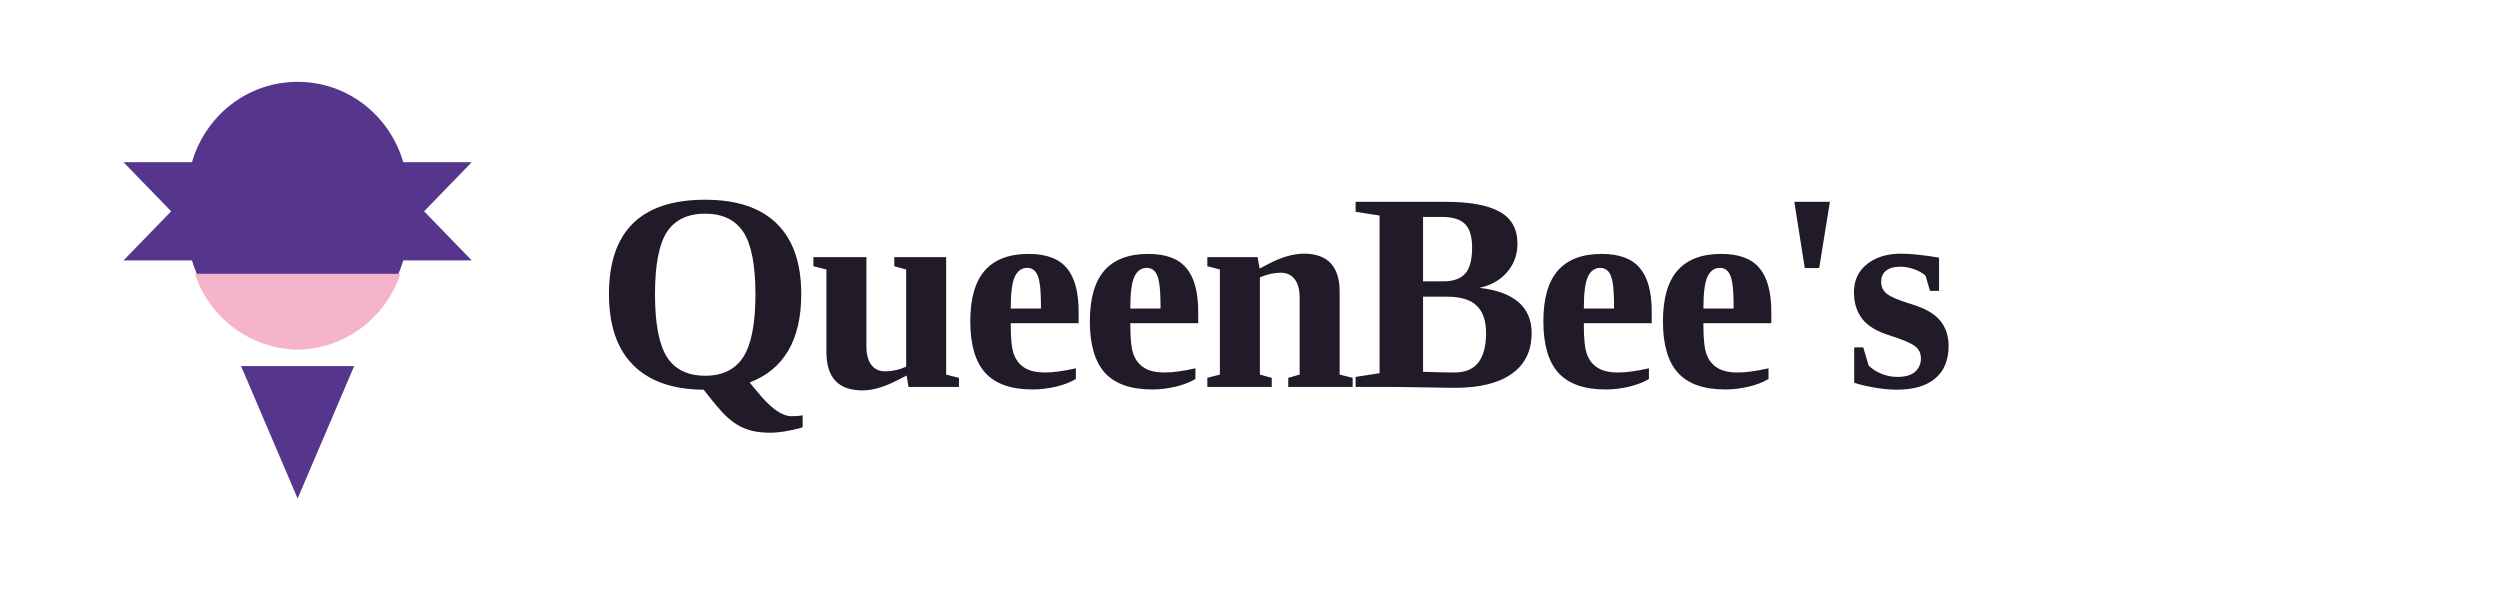
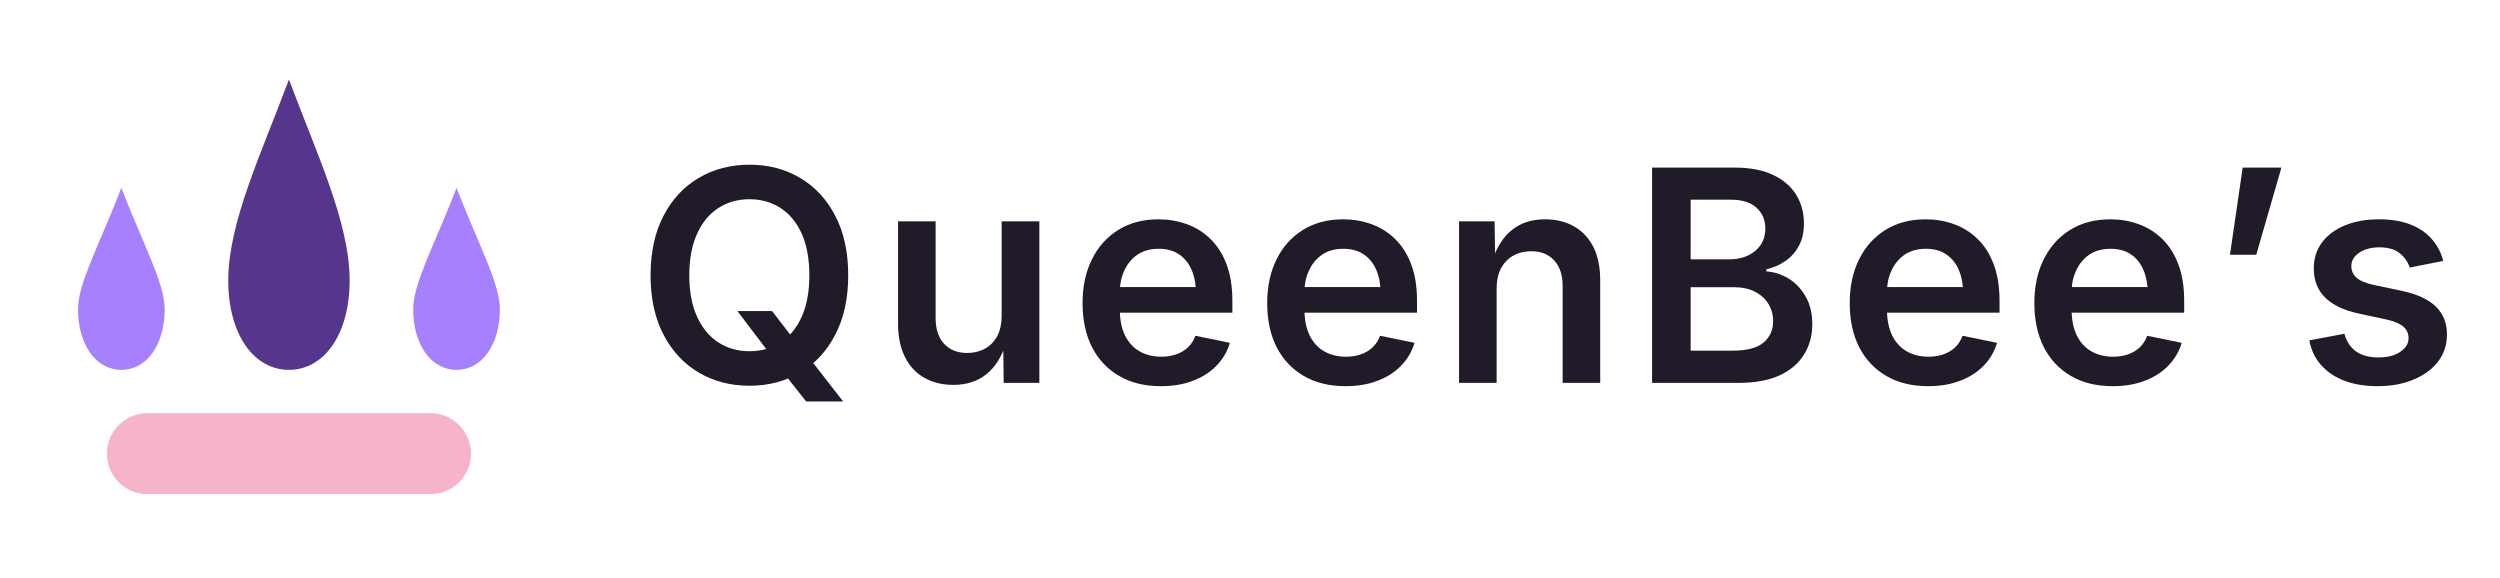
- <svg xmlns="http://www.w3.org/2000/svg" viewBox="0 0 168 40" role="img" aria-label="QueenBee's">
-   <g fill="none">
-     <path d="M20 5.5c3.4 0 6.2 2.3 7.1 5.4h4.6l-3.2 3.3 3.2 3.3h-4.6a7.4 7.4 0 0 1-14.2 0H8.3l3.2-3.3-3.2-3.3h4.6C13.8 7.8 16.6 5.5 20 5.5Z" fill="var(--logo-mark, #56358c)" />
-     <path d="M13.1 18.4h13.8a7.4 7.4 0 0 1-6.9 5.1 7.4 7.4 0 0 1-6.9-5.1Z" fill="var(--logo-accent, #f6b3cc)" />
-     <path d="M16.2 24.6h7.6L20 33.5Z" fill="var(--logo-mark, #56358c)" />
+ <svg xmlns="http://www.w3.org/2000/svg" viewBox="0 0 173.04 40" role="img" aria-label="QueenBee’s" width="173.04" height="40">
+   <path d="M8.4 13C9.9 16.9 11.4 19.6 11.4 21.4C11.4 23.8 10.2 25.6 8.4 25.6C6.6 25.6 5.4 23.8 5.4 21.4C5.4 19.6 6.9 16.9 8.4 13Z" fill="#a680ff" />
+   <path d="M31.6 13C30.1 16.9 28.6 19.6 28.6 21.4C28.6 23.8 29.8 25.6 31.6 25.6C33.4 25.6 34.6 23.8 34.6 21.4C34.6 19.6 33.1 16.9 31.6 13Z" fill="#a680ff" />
+   <path d="M20 5.5C21.9 10.6 24.2 15.4 24.2 19.4C24.2 23.2 22.4 25.6 20 25.6C17.6 25.6 15.8 23.2 15.8 19.4C15.8 15.4 18.1 10.6 20 5.5Z" fill="#56358c" />
+   <path d="M10.2 28.6H29.8C31.35 28.6 32.6 29.85 32.6 31.4C32.6 32.95 31.35 34.2 29.8 34.2H10.2C8.65 34.2 7.4 32.95 7.4 31.4C7.4 29.85 8.65 28.6 10.2 28.6Z" fill="#f6b3cc" />
+   <g fill="#201a29">
+     <path transform="translate(44 26.5) scale(0.01 -0.01)" d="M704 497H944L1091 306L1187 191L1436 -129H1180L1012 84L943 182ZM788 -20Q592 -20 437 71Q282 162 193 333Q103 504 103 744Q103 985 193 1157Q282 1328 437 1419Q592 1510 788 1510Q983 1510 1137 1419Q1292 1328 1381 1157Q1471 985 1471 744Q1471 504 1381 333Q1292 161 1137 71Q983 -20 788 -20ZM788 219Q909 219 1003 280Q1096 340 1149 457Q1202 575 1202 744Q1202 915 1149 1033Q1096 1150 1003 1210Q909 1271 788 1271Q666 1271 572 1210Q478 1149 425 1032Q371 914 371 744Q371 575 425 458Q478 341 572 280Q666 219 788 219Z" />
+     <path transform="translate(60.78 26.5) scale(0.01 -0.01)" d="M521 -14Q406 -14 320 35Q233 84 186 179Q138 273 138 407V1118H398V447Q398 335 456 271Q515 207 617 207Q686 207 740 237Q794 267 825 325Q855 383 855 463V1118H1116V0H869L866 276H886Q839 130 747 58Q655 -14 521 -14Z" />
+     <path transform="translate(74.04 26.5) scale(0.01 -0.01)" d="M632 -23Q463 -23 342 48Q220 119 154 248Q89 377 89 552Q89 725 154 855Q218 985 337 1059Q455 1132 615 1132Q717 1132 809 1099Q902 1066 973 997Q1045 928 1085 822Q1126 715 1126 568V486H212V663H997L875 611Q875 705 846 777Q817 848 759 888Q702 928 616 928Q530 928 470 888Q410 847 379 779Q347 712 347 629V507Q347 401 383 328Q419 255 484 218Q549 181 635 181Q692 181 739 198Q785 214 819 246Q853 279 870 326L1109 277Q1082 187 1017 120Q952 52 854 15Q757 -23 632 -23Z" />
+     <path transform="translate(86.82 26.5) scale(0.01 -0.01)" d="M632 -23Q463 -23 342 48Q220 119 154 248Q89 377 89 552Q89 725 154 855Q218 985 337 1059Q455 1132 615 1132Q717 1132 809 1099Q902 1066 973 997Q1045 928 1085 822Q1126 715 1126 568V486H212V663H997L875 611Q875 705 846 777Q817 848 759 888Q702 928 616 928Q530 928 470 888Q410 847 379 779Q347 712 347 629V507Q347 401 383 328Q419 255 484 218Q549 181 635 181Q692 181 739 198Q785 214 819 246Q853 279 870 326L1109 277Q1082 187 1017 120Q952 52 854 15Q757 -23 632 -23Z" />
+     <path transform="translate(99.61 26.5) scale(0.01 -0.01)" d="M398 655V0H138V1118H384L388 842H367Q414 987 505 1059Q596 1132 733 1132Q848 1132 934 1083Q1020 1034 1068 940Q1115 846 1115 711V0H855V671Q855 783 797 847Q739 911 637 911Q568 911 514 881Q460 851 429 794Q398 736 398 655Z" />
+     <path transform="translate(112.85 26.5) scale(0.01 -0.01)" d="M150 0V1490H720Q881 1490 988 1439Q1095 1388 1148 1301Q1201 1214 1201 1103Q1201 1012 1166 948Q1131 883 1072 843Q1014 803 941 786V771Q1020 767 1093 723Q1166 679 1212 599Q1259 519 1259 406Q1259 290 1203 198Q1147 106 1035 53Q922 0 751 0ZM417 223H709Q857 223 923 280Q988 337 988 426Q988 493 955 547Q922 600 862 631Q801 662 718 662H417ZM417 855H686Q757 855 813 881Q869 907 902 955Q934 1003 934 1069Q934 1156 873 1212Q812 1268 692 1268H417Z" />
+     <path transform="translate(127.14 26.5) scale(0.01 -0.01)" d="M632 -23Q463 -23 342 48Q220 119 154 248Q89 377 89 552Q89 725 154 855Q218 985 337 1059Q455 1132 615 1132Q717 1132 809 1099Q902 1066 973 997Q1045 928 1085 822Q1126 715 1126 568V486H212V663H997L875 611Q875 705 846 777Q817 848 759 888Q702 928 616 928Q530 928 470 888Q410 847 379 779Q347 712 347 629V507Q347 401 383 328Q419 255 484 218Q549 181 635 181Q692 181 739 198Q785 214 819 246Q853 279 870 326L1109 277Q1082 187 1017 120Q952 52 854 15Q757 -23 632 -23Z" />
+     <path transform="translate(139.92 26.5) scale(0.01 -0.01)" d="M632 -23Q463 -23 342 48Q220 119 154 248Q89 377 89 552Q89 725 154 855Q218 985 337 1059Q455 1132 615 1132Q717 1132 809 1099Q902 1066 973 997Q1045 928 1085 822Q1126 715 1126 568V486H212V663H997L875 611Q875 705 846 777Q817 848 759 888Q702 928 616 928Q530 928 470 888Q410 847 379 779Q347 712 347 629V507Q347 401 383 328Q419 255 484 218Q549 181 635 181Q692 181 739 198Q785 214 819 246Q853 279 870 326L1109 277Q1082 187 1017 120Q952 52 854 15Q757 -23 632 -23Z" />
+     <path transform="translate(152.71 26.5) scale(0.01 -0.01)" d="M164 887 252 1490H520L346 887Z" />
+     <path transform="translate(158.96 26.5) scale(0.01 -0.01)" d="M561 -23Q432 -23 333 14Q234 51 171 122Q107 193 88 294L331 340Q354 257 413 217Q471 176 566 176Q662 176 718 215Q775 253 775 310Q775 358 738 390Q701 421 624 438L433 479Q275 513 197 591Q119 669 119 792Q119 896 176 972Q233 1048 335 1090Q436 1132 570 1132Q697 1132 788 1096Q880 1060 936 995Q993 931 1015 844L783 798Q764 857 714 897Q664 938 573 938Q490 938 435 902Q379 865 379 808Q379 759 416 727Q453 695 538 677L728 637Q887 603 964 528Q1041 453 1041 335Q1041 229 980 148Q919 68 810 23Q702 -23 561 -23Z" />
  </g>
-   <text x="40" y="26" font-family="var(--logo-font, 'Segoe UI', system-ui, sans-serif)" font-size="19" font-weight="700" letter-spacing="-0.4" fill="var(--logo-text, #201a29)">QueenBee's</text>
</svg>
